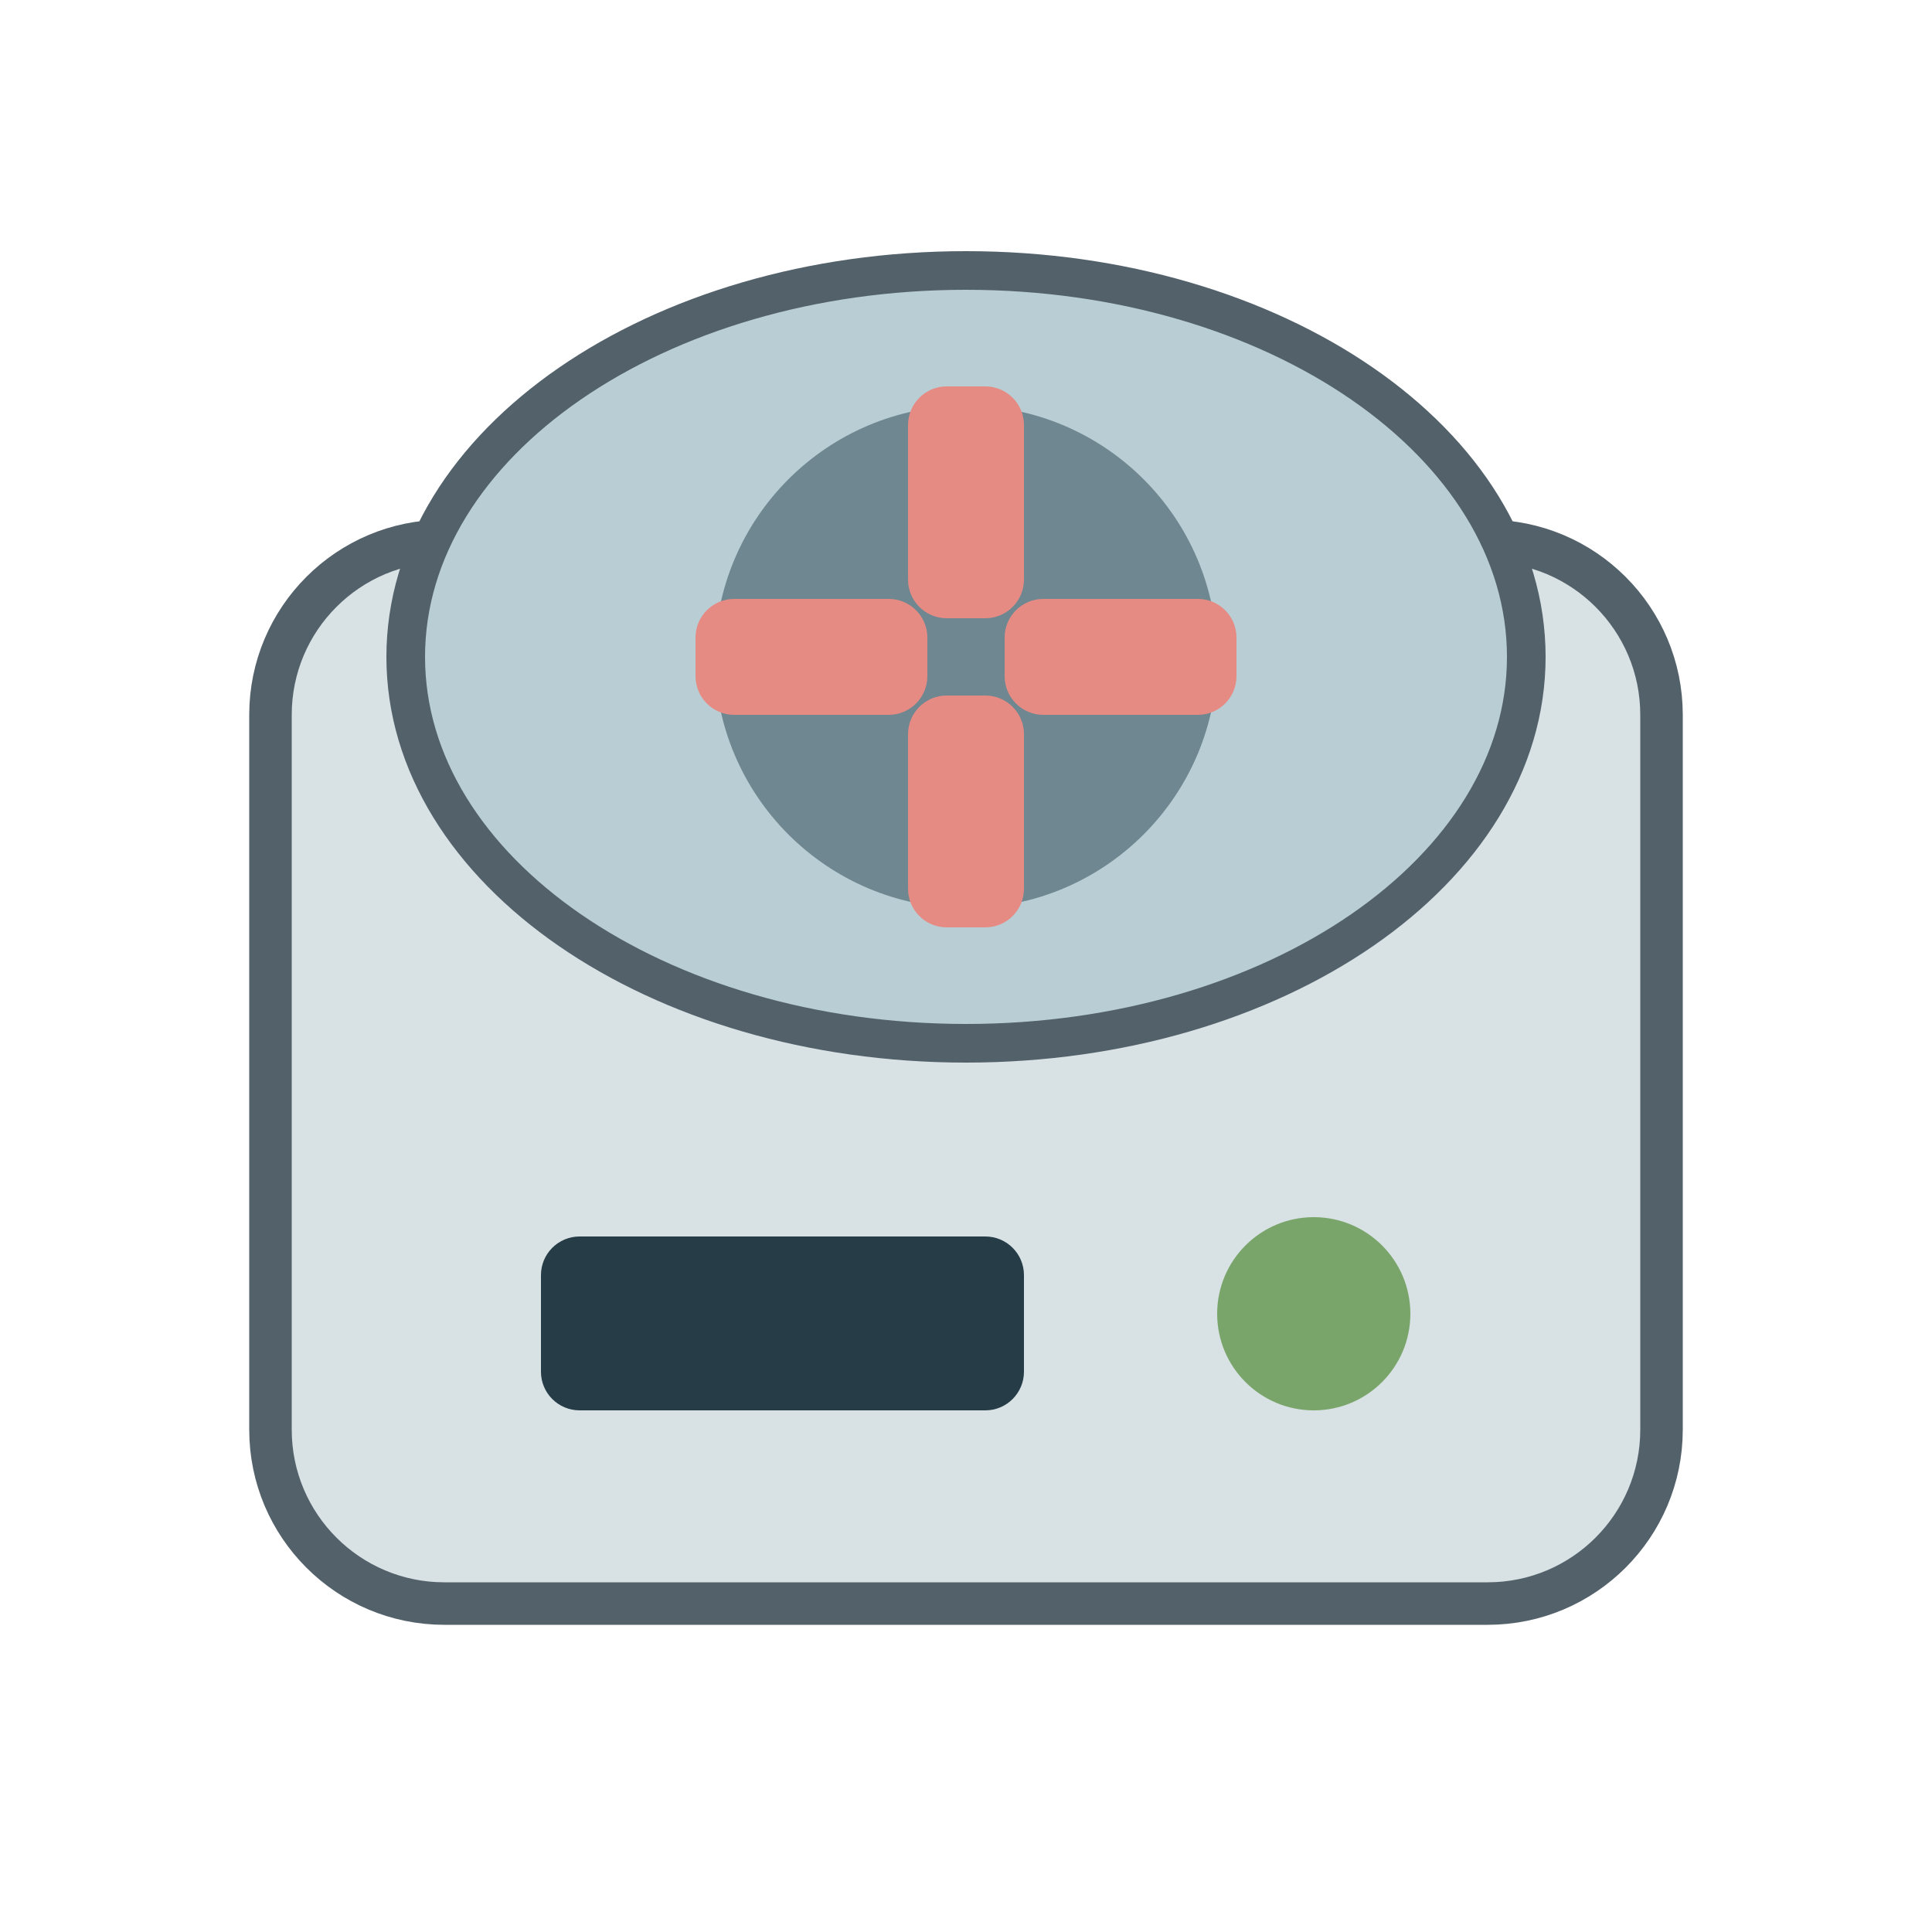
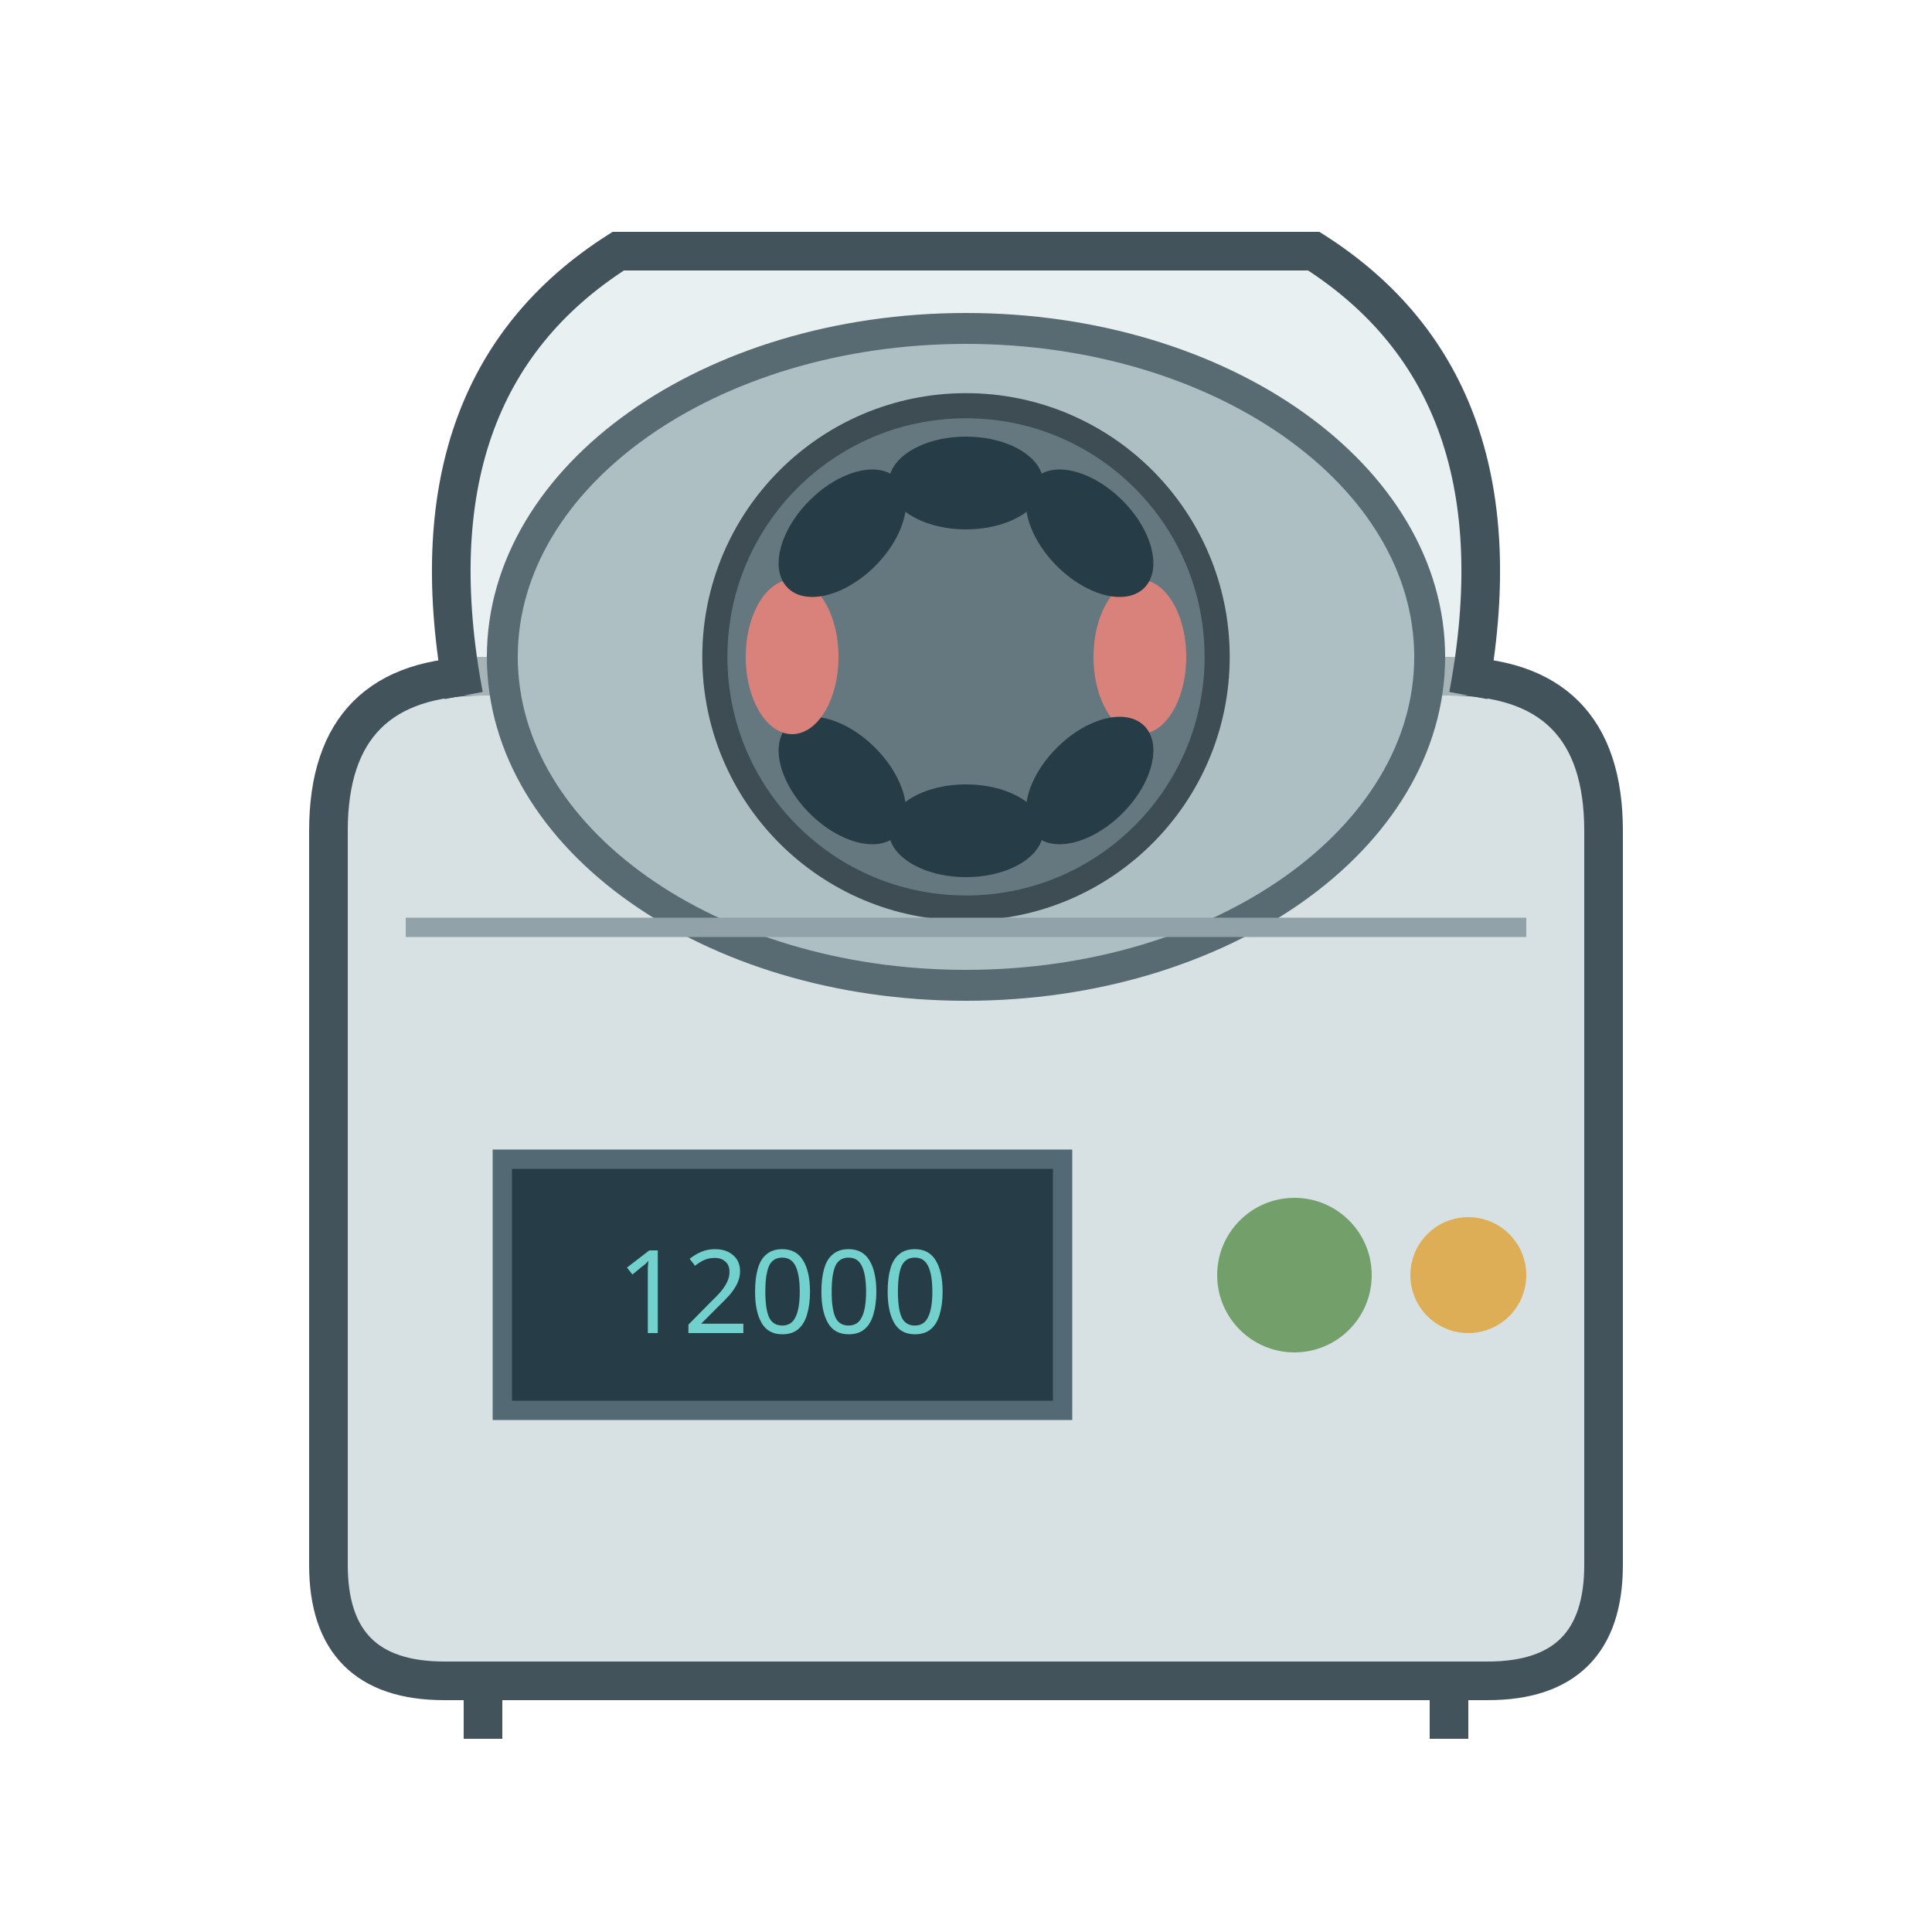
<svg xmlns="http://www.w3.org/2000/svg" viewBox="0 0 100 100" role="img" aria-labelledby="title desc">
-   <rect x="14" y="28" width="72" height="55" rx="9" fill="#D8E1E4" stroke="#53616B" stroke-width="2.2" />
-   <ellipse cx="50" cy="34" rx="29" ry="20" fill="#B9CDD4" stroke="#53616B" stroke-width="2" />
-   <circle cx="50" cy="34" r="13" fill="#6F8790" />
-   <rect x="47" y="20" width="6" height="12" rx="2" fill="#E68B83" transform="rotate(0 50 34)" />
-   <rect x="47" y="20" width="6" height="12" rx="2" fill="#E68B83" transform="rotate(90 50 34)" />
-   <rect x="47" y="20" width="6" height="12" rx="2" fill="#E68B83" transform="rotate(180 50 34)" />
-   <rect x="47" y="20" width="6" height="12" rx="2" fill="#E68B83" transform="rotate(270 50 34)" />
-   <rect x="28" y="64" width="25" height="9" rx="2" fill="#263D48" />
-   <circle cx="68" cy="68" r="5" fill="#79A56A" />
+   <path d="M17 43q0-8 8-8h50q8 0 8 8v38q0 6-6 6H23q-6 0-6-6z" fill="#D7E1E4" stroke="#43535C" stroke-width="2" />
+   <path d="M24 36Q21 20 32 13h36q11 7 8 23" fill="#DCE8EA" fill-opacity=".65" stroke="#43535C" stroke-width="2" />
+   <ellipse cx="50" cy="34" rx="24" ry="17" fill="#AEBFC4" stroke="#586A72" stroke-width="1.6" />
+   <circle cx="50" cy="34" r="13" fill="#657880" stroke="#3E4D54" stroke-width="1.3" />
+   <ellipse cx="59.0" cy="34.0" rx="2.4" ry="4" fill="#D9827C" transform="rotate(0 59.0 34.0)" />
+   <ellipse cx="56.4" cy="40.4" rx="2.4" ry="4" fill="#263D47" transform="rotate(45 56.4 40.4)" />
+   <ellipse cx="50.0" cy="43.0" rx="2.4" ry="4" fill="#263D47" transform="rotate(90 50.0 43.0)" />
+   <ellipse cx="43.6" cy="40.4" rx="2.4" ry="4" fill="#263D47" transform="rotate(135 43.6 40.4)" />
+   <ellipse cx="41.0" cy="34.0" rx="2.4" ry="4" fill="#D9827C" transform="rotate(180 41.0 34.0)" />
+   <ellipse cx="43.6" cy="27.6" rx="2.4" ry="4" fill="#263D47" transform="rotate(225 43.6 27.6)" />
+   <ellipse cx="50.0" cy="25.0" rx="2.4" ry="4" fill="#263D47" transform="rotate(270 50.0 25.0)" />
+   <ellipse cx="56.4" cy="27.6" rx="2.4" ry="4" fill="#263D47" transform="rotate(315 56.4 27.6)" />
+   <path d="M26 60h29v13H26z" fill="#263D47" stroke="#536A74" />
+   <text x="40.5" y="69" text-anchor="middle" font-family="sans-serif" font-size="6" fill="#72D1CC">12000</text>
+   <circle cx="67" cy="66" r="4" fill="#73A06A" />
+   <circle cx="76" cy="66" r="3" fill="#DDAE55" />
+   <path d="M21 48h58" stroke="#91A2A8" stroke-width="1" />
+   <path d="M25 87v3M75 87v3" stroke="#43535C" stroke-width="2" />
</svg>
